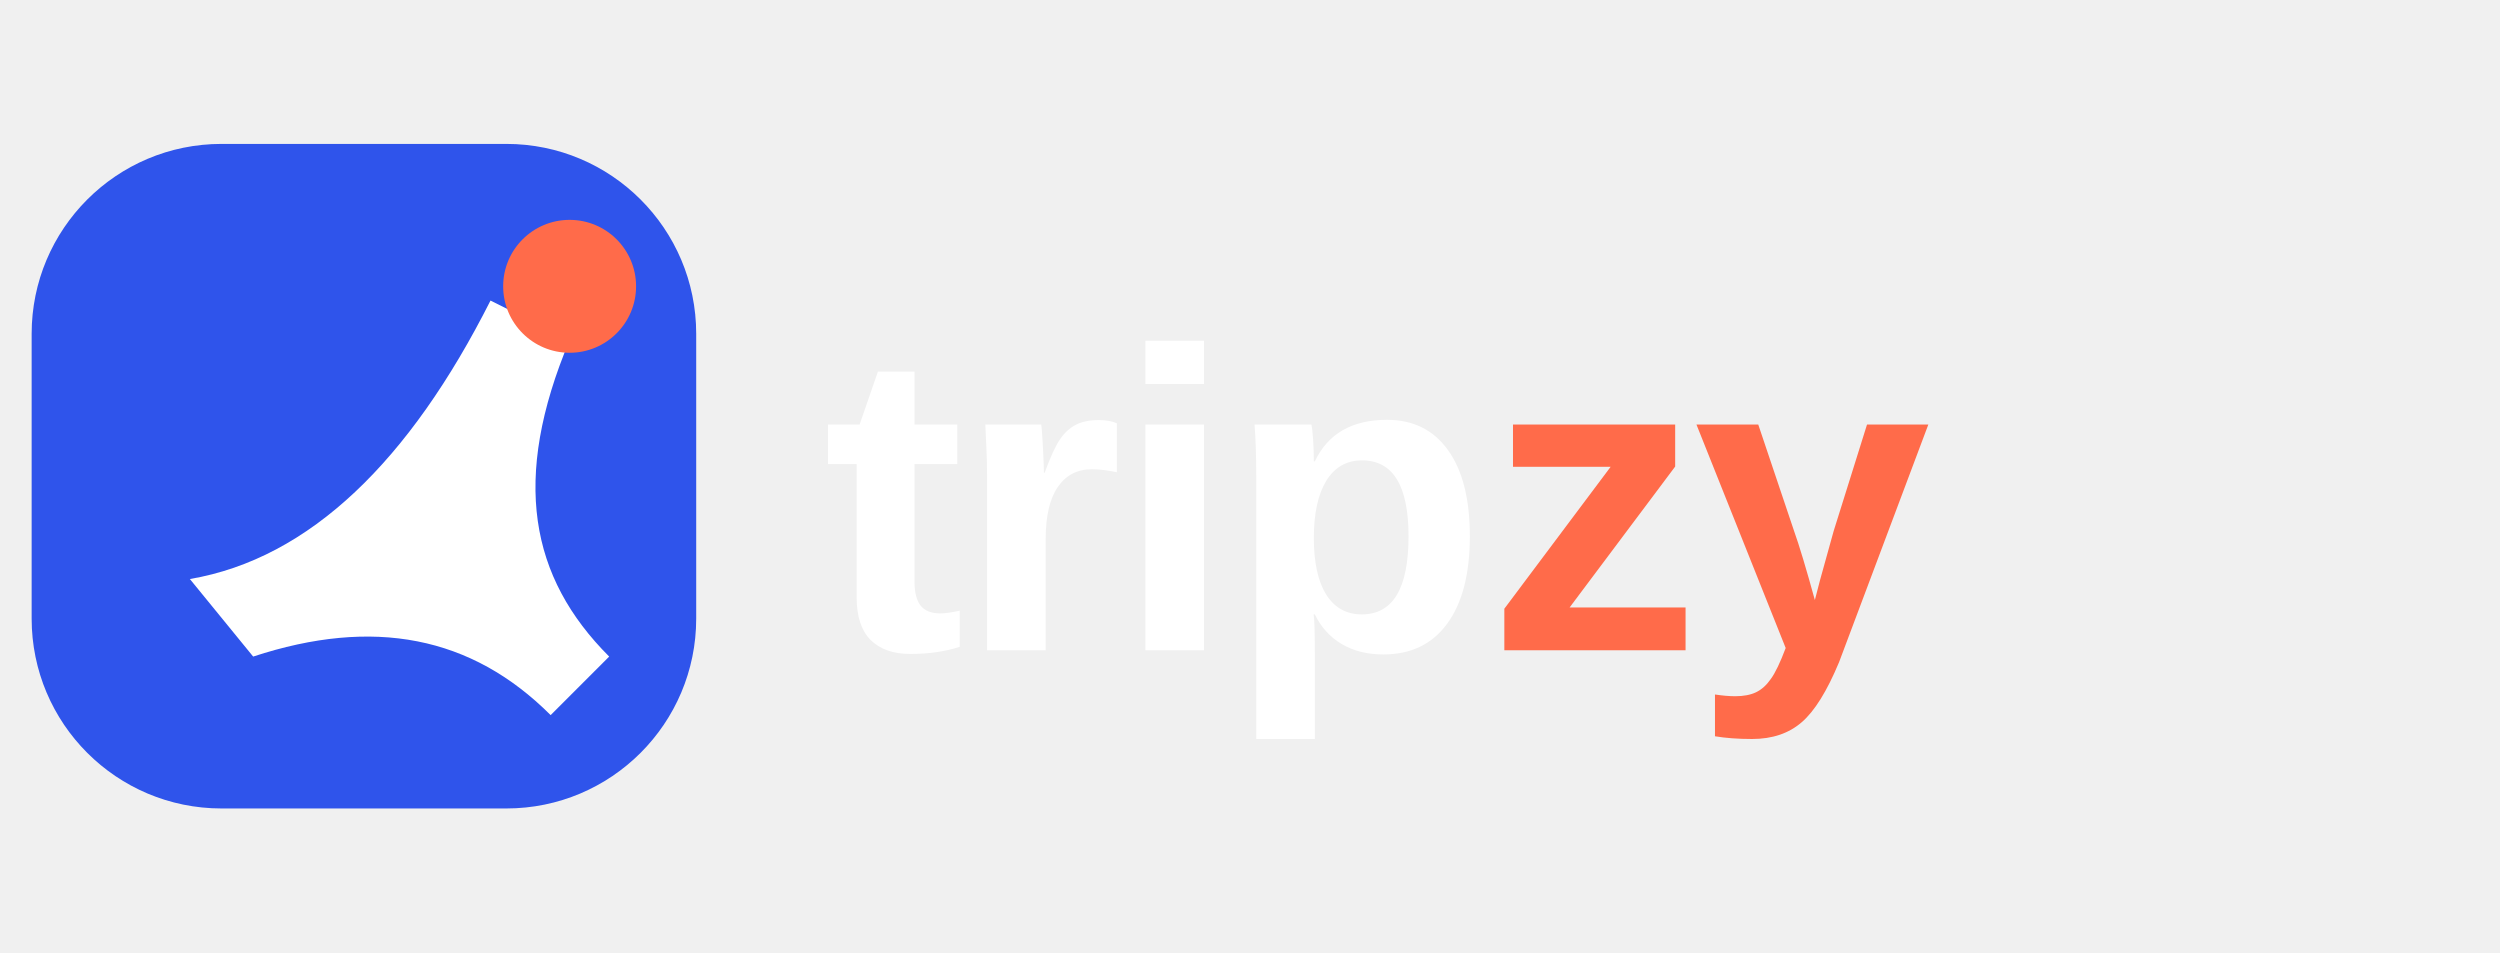
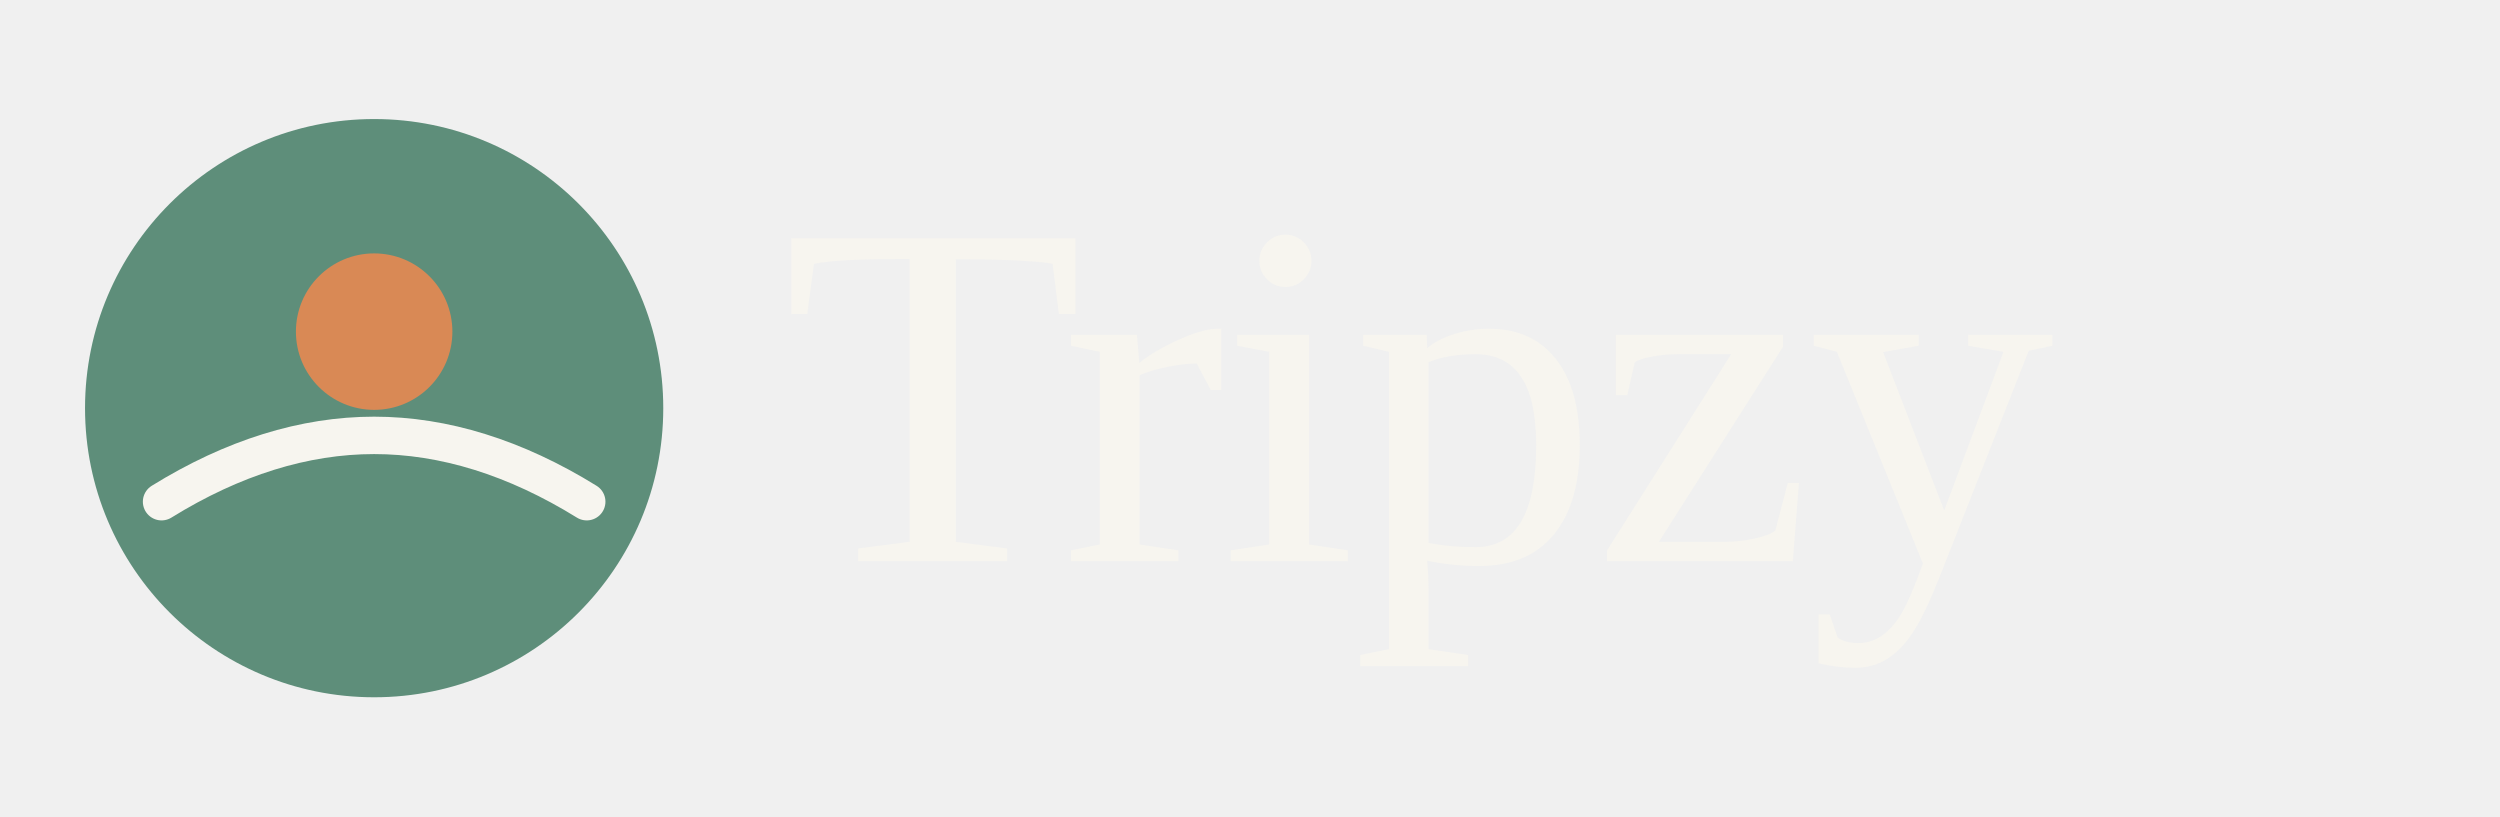
- <svg xmlns="http://www.w3.org/2000/svg" width="210" height="80" viewBox="0 0 158 60">
-   <rect x="2" y="9" width="42" height="42" rx="12" fill="#2f54eb" />
-   <path d="M12 36.5c7.6-1.3 13.9-7.5 19-17.6l5 2.5c-3.7 8.8-2.5 15 2.5 20l-3.7 3.7c-5-5-11.2-6.2-18.8-3.7z" fill="#fff" />
-   <circle cx="36" cy="18" r="4.2" fill="#ff6b4a" />
-   <text x="52" y="41" font-family="Poppins, 'Segoe UI', Arial, sans-serif" font-size="27" font-weight="700" fill="#ffffff" letter-spacing="-0.5">trip<tspan fill="#ff6b4a">zy</tspan>
-   </text>
+ <svg xmlns="http://www.w3.org/2000/svg" width="196" height="64" viewBox="0 0 147 48">
+   <circle cx="22" cy="24" r="17" fill="#5E8E7A" />
+   <path d="M9.5 29.5c4.2-2.6 8.4-3.9 12.5-3.9s8.3 1.3 12.5 3.9" stroke="#F7F5EF" stroke-width="2.2" fill="none" stroke-linecap="round" />
+   <circle cx="22" cy="19.5" r="4.6" fill="#D98955" />
+   <text x="46" y="33" font-family="'Instrument Serif', Georgia, 'Times New Roman', serif" font-size="29" fill="#F7F5EF" letter-spacing="-0.3">Tripzy</text>
</svg>
